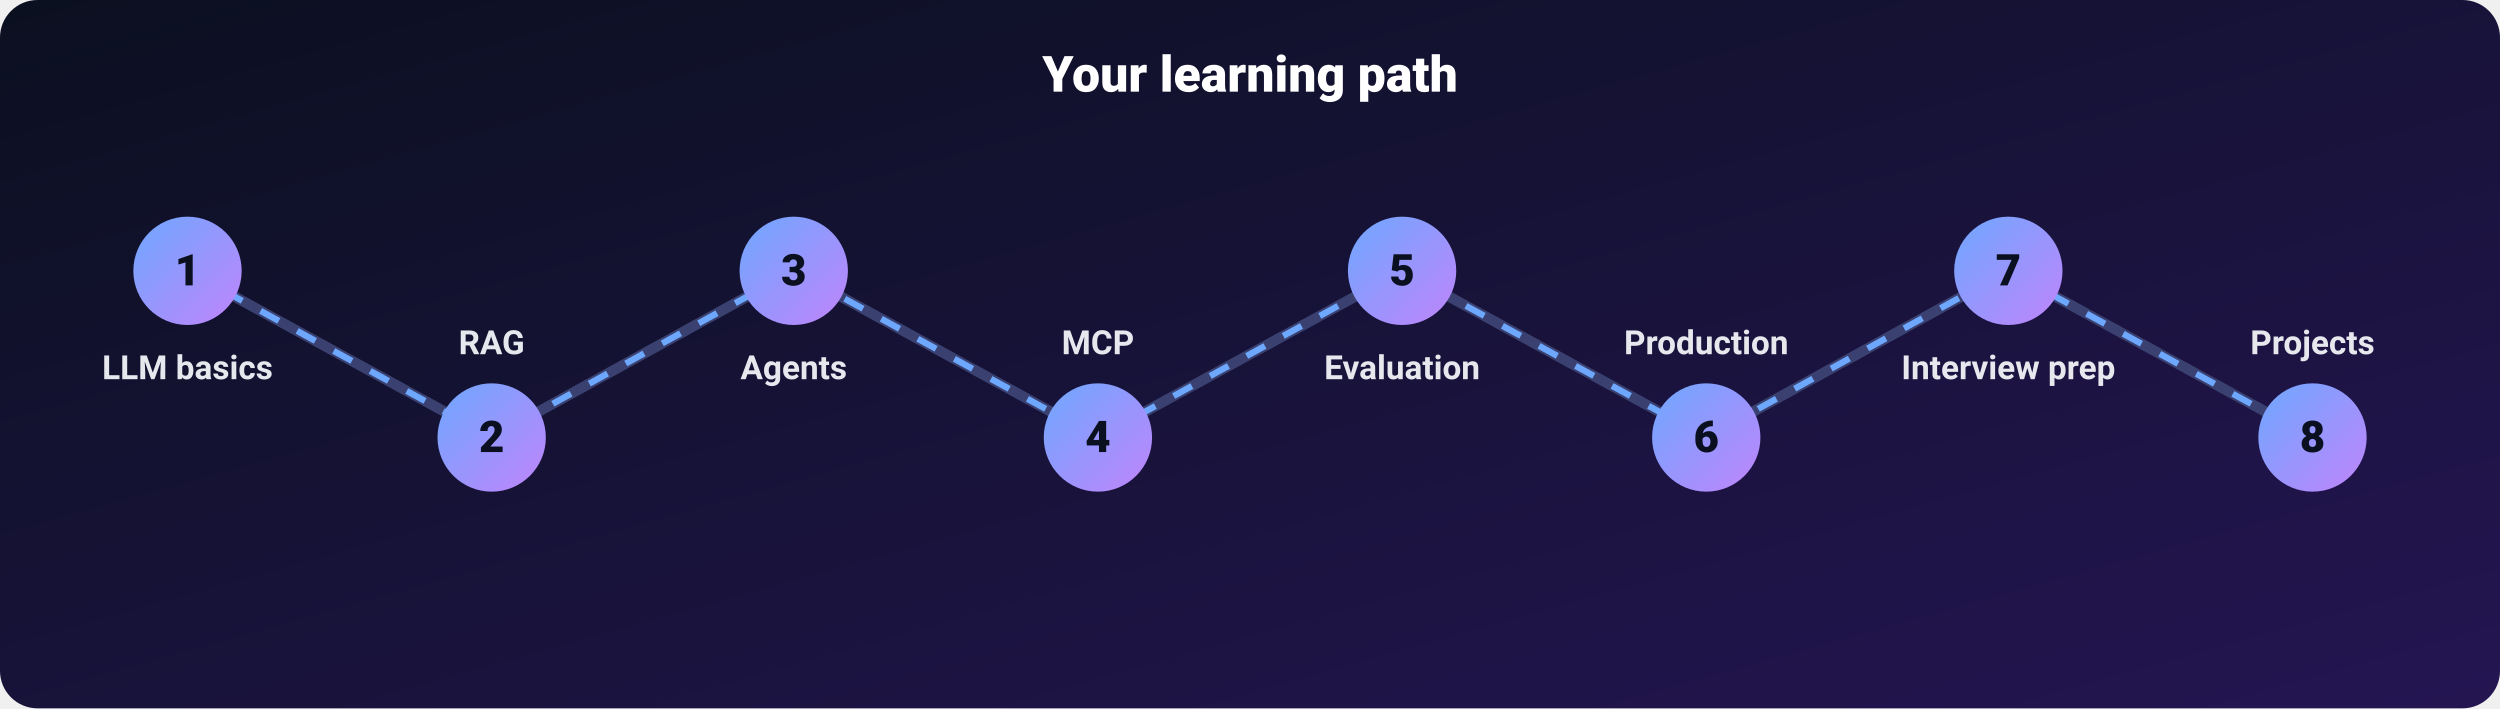
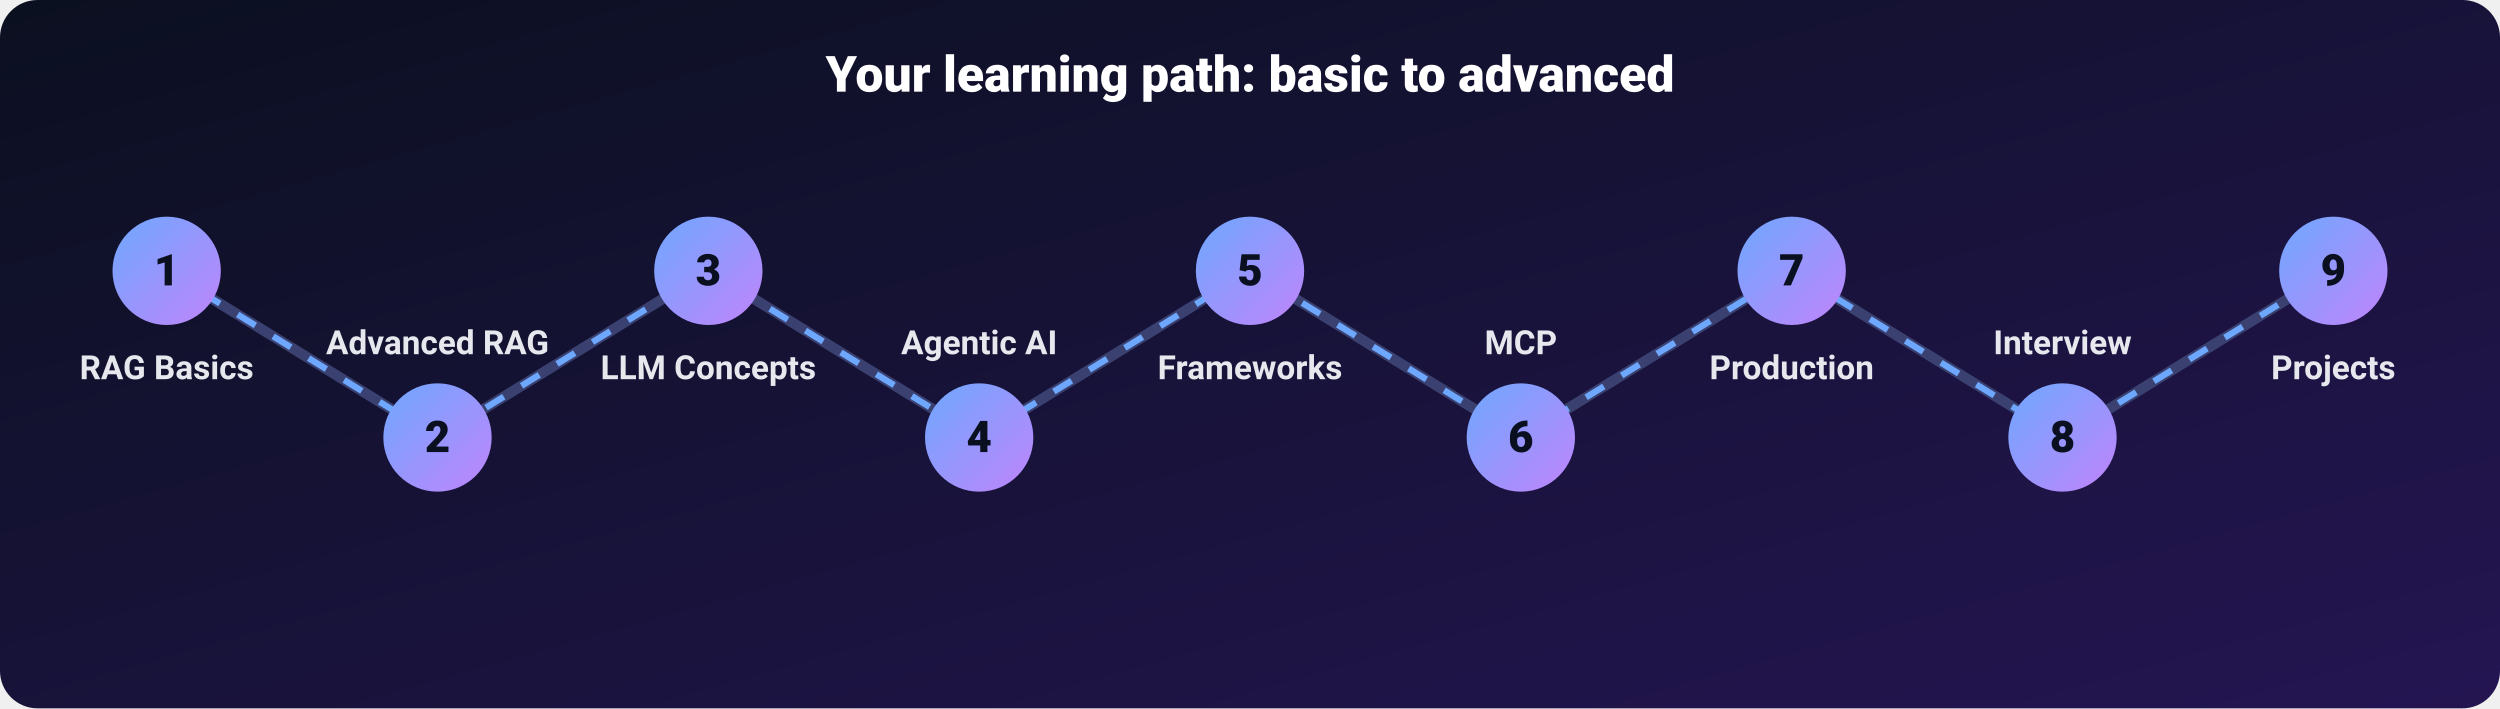
- <svg xmlns="http://www.w3.org/2000/svg" width="1200" height="340" viewBox="0 0 1200 340" role="img" aria-label="Learning path: LLM basics, RAG, Agents, MCP, Evaluation, Production, Interview prep, Projects">
+ <svg xmlns="http://www.w3.org/2000/svg" width="1200" height="340" viewBox="0 0 1200 340" role="img" aria-label="Learning path: RAG Basics, Advanced RAG, LLM Concepts, Agentic AI, Frameworks, MCP, Production, Interview, Projects">
  <defs>
    <linearGradient id="bg" x1="0" y1="0" x2="1" y2="1">
      <stop offset="0" stop-color="#0b1020" />
      <stop offset="1" stop-color="#241552" />
    </linearGradient>
    <linearGradient id="ac" x1="0" y1="0" x2="1" y2="1">
      <stop offset="0" stop-color="#6ea8fe" />
      <stop offset="1" stop-color="#c084fc" />
    </linearGradient>
  </defs>
  <style>
text{font-family:'Segoe UI',system-ui,-apple-system,Roboto,Helvetica,Arial,sans-serif}
@keyframes pop{from{opacity:0;transform:scale(.6)}to{opacity:1;transform:scale(1)}}
.s{transform-box:fill-box;transform-origin:center;animation:pop .5s ease-out both}
@keyframes flow{to{stroke-dashoffset:-40}}
.path{animation:flow 1.6s linear infinite}
</style>
  <rect width="1200" height="340" rx="18" fill="url(#bg)" />
-   <text x="600" y="44" text-anchor="middle" font-size="24" font-weight="800" fill="#fff">Your learning path</text>
-   <polyline points="90,130 236,210 381,130 527,210 673,130 819,210 964,130 1110,210" fill="none" stroke="#3a4170" stroke-width="5" stroke-linejoin="round" />
-   <polyline class="path" points="90,130 236,210 381,130 527,210 673,130 819,210 964,130 1110,210" fill="none" stroke="#6ea8fe" stroke-width="3" stroke-dasharray="10 10" stroke-linejoin="round" />
+   <text x="600" y="44" text-anchor="middle" font-size="24" font-weight="800" fill="#fff">Your learning path: basic to advanced</text>
+   <polyline points="80,130 210,210 340,130 470,210 600,130 730,210 860,130 990,210 1120,130" fill="none" stroke="#3a4170" stroke-width="5" stroke-linejoin="round" />
+   <polyline class="path" points="80,130 210,210 340,130 470,210 600,130 730,210 860,130 990,210 1120,130" fill="none" stroke="#6ea8fe" stroke-width="3" stroke-dasharray="10 10" stroke-linejoin="round" />
  <g class="s" style="animation-delay:0.30s">
-     <circle cx="90" cy="130" r="26" fill="url(#ac)" />
-     <text x="90" y="137" text-anchor="middle" font-size="21" font-weight="800" fill="#0b1020">1</text>
-     <text x="90" y="182" text-anchor="middle" font-size="16" font-weight="600" fill="#e6e8ee">LLM basics</text>
+     <circle cx="80" cy="130" r="26" fill="url(#ac)" />
+     <text x="80" y="137" text-anchor="middle" font-size="21" font-weight="800" fill="#0b1020">1</text>
+     <text x="80" y="182" text-anchor="middle" font-size="16" font-weight="600" fill="#e6e8ee">RAG Basics</text>
  </g>
-   <g class="s" style="animation-delay:0.65s">
-     <circle cx="236" cy="210" r="26" fill="url(#ac)" />
-     <text x="236" y="217" text-anchor="middle" font-size="21" font-weight="800" fill="#0b1020">2</text>
-     <text x="236" y="170" text-anchor="middle" font-size="16" font-weight="600" fill="#e6e8ee">RAG</text>
+   <g class="s" style="animation-delay:0.60s">
+     <circle cx="210" cy="210" r="26" fill="url(#ac)" />
+     <text x="210" y="217" text-anchor="middle" font-size="21" font-weight="800" fill="#0b1020">2</text>
+     <text x="210" y="170" text-anchor="middle" font-size="16" font-weight="600" fill="#e6e8ee">Advanced RAG</text>
  </g>
-   <g class="s" style="animation-delay:1.00s">
-     <circle cx="381" cy="130" r="26" fill="url(#ac)" />
-     <text x="381" y="137" text-anchor="middle" font-size="21" font-weight="800" fill="#0b1020">3</text>
-     <text x="381" y="182" text-anchor="middle" font-size="16" font-weight="600" fill="#e6e8ee">Agents</text>
+   <g class="s" style="animation-delay:0.90s">
+     <circle cx="340" cy="130" r="26" fill="url(#ac)" />
+     <text x="340" y="137" text-anchor="middle" font-size="21" font-weight="800" fill="#0b1020">3</text>
+     <text x="340" y="182" text-anchor="middle" font-size="16" font-weight="600" fill="#e6e8ee">LLM Concepts</text>
  </g>
-   <g class="s" style="animation-delay:1.35s">
-     <circle cx="527" cy="210" r="26" fill="url(#ac)" />
-     <text x="527" y="217" text-anchor="middle" font-size="21" font-weight="800" fill="#0b1020">4</text>
-     <text x="527" y="170" text-anchor="middle" font-size="16" font-weight="600" fill="#e6e8ee">MCP</text>
+   <g class="s" style="animation-delay:1.20s">
+     <circle cx="470" cy="210" r="26" fill="url(#ac)" />
+     <text x="470" y="217" text-anchor="middle" font-size="21" font-weight="800" fill="#0b1020">4</text>
+     <text x="470" y="170" text-anchor="middle" font-size="16" font-weight="600" fill="#e6e8ee">Agentic AI</text>
  </g>
-   <g class="s" style="animation-delay:1.70s">
-     <circle cx="673" cy="130" r="26" fill="url(#ac)" />
-     <text x="673" y="137" text-anchor="middle" font-size="21" font-weight="800" fill="#0b1020">5</text>
-     <text x="673" y="182" text-anchor="middle" font-size="16" font-weight="600" fill="#e6e8ee">Evaluation</text>
+   <g class="s" style="animation-delay:1.50s">
+     <circle cx="600" cy="130" r="26" fill="url(#ac)" />
+     <text x="600" y="137" text-anchor="middle" font-size="21" font-weight="800" fill="#0b1020">5</text>
+     <text x="600" y="182" text-anchor="middle" font-size="16" font-weight="600" fill="#e6e8ee">Frameworks</text>
  </g>
-   <g class="s" style="animation-delay:2.05s">
-     <circle cx="819" cy="210" r="26" fill="url(#ac)" />
-     <text x="819" y="217" text-anchor="middle" font-size="21" font-weight="800" fill="#0b1020">6</text>
-     <text x="819" y="170" text-anchor="middle" font-size="16" font-weight="600" fill="#e6e8ee">Production</text>
+   <g class="s" style="animation-delay:1.80s">
+     <circle cx="730" cy="210" r="26" fill="url(#ac)" />
+     <text x="730" y="217" text-anchor="middle" font-size="21" font-weight="800" fill="#0b1020">6</text>
+     <text x="730" y="170" text-anchor="middle" font-size="16" font-weight="600" fill="#e6e8ee">MCP</text>
+   </g>
+   <g class="s" style="animation-delay:2.10s">
+     <circle cx="860" cy="130" r="26" fill="url(#ac)" />
+     <text x="860" y="137" text-anchor="middle" font-size="21" font-weight="800" fill="#0b1020">7</text>
+     <text x="860" y="182" text-anchor="middle" font-size="16" font-weight="600" fill="#e6e8ee">Production</text>
  </g>
  <g class="s" style="animation-delay:2.40s">
-     <circle cx="964" cy="130" r="26" fill="url(#ac)" />
-     <text x="964" y="137" text-anchor="middle" font-size="21" font-weight="800" fill="#0b1020">7</text>
-     <text x="964" y="182" text-anchor="middle" font-size="16" font-weight="600" fill="#e6e8ee">Interview prep</text>
+     <circle cx="990" cy="210" r="26" fill="url(#ac)" />
+     <text x="990" y="217" text-anchor="middle" font-size="21" font-weight="800" fill="#0b1020">8</text>
+     <text x="990" y="170" text-anchor="middle" font-size="16" font-weight="600" fill="#e6e8ee">Interview</text>
  </g>
-   <g class="s" style="animation-delay:2.75s">
-     <circle cx="1110" cy="210" r="26" fill="url(#ac)" />
-     <text x="1110" y="217" text-anchor="middle" font-size="21" font-weight="800" fill="#0b1020">8</text>
-     <text x="1110" y="170" text-anchor="middle" font-size="16" font-weight="600" fill="#e6e8ee">Projects</text>
+   <g class="s" style="animation-delay:2.70s">
+     <circle cx="1120" cy="130" r="26" fill="url(#ac)" />
+     <text x="1120" y="137" text-anchor="middle" font-size="21" font-weight="800" fill="#0b1020">9</text>
+     <text x="1120" y="182" text-anchor="middle" font-size="16" font-weight="600" fill="#e6e8ee">Projects</text>
  </g>
</svg>
